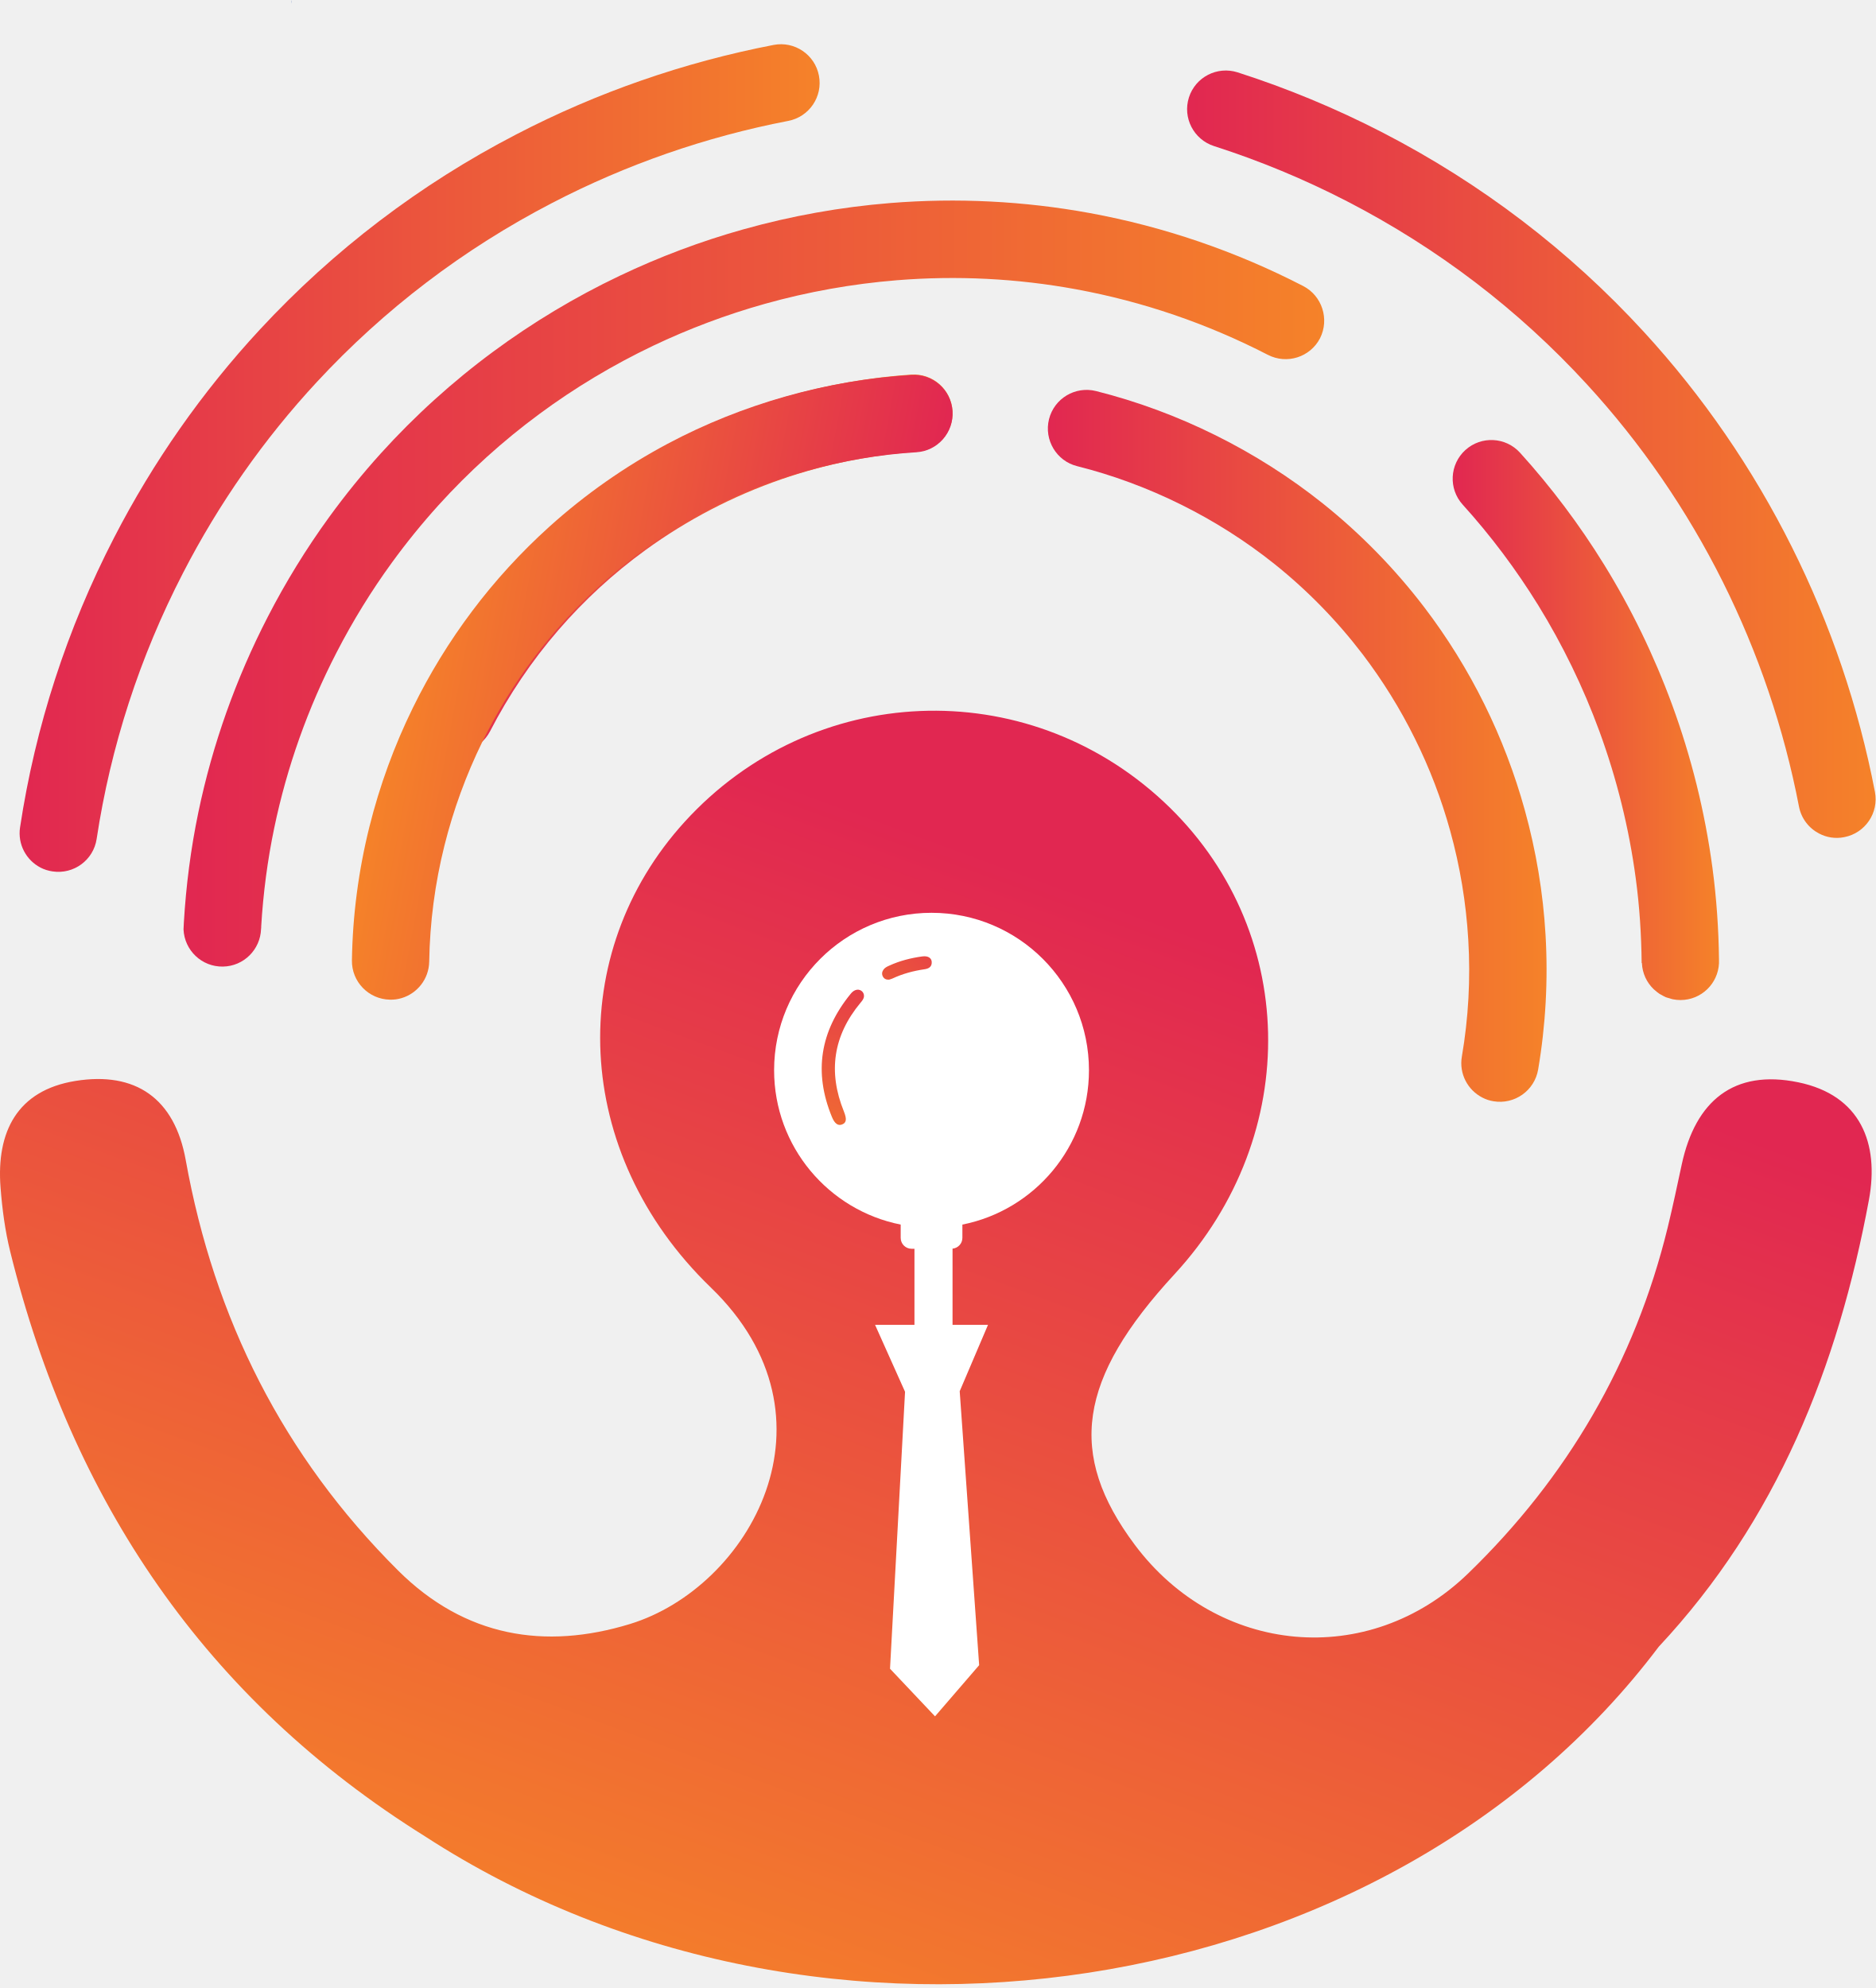
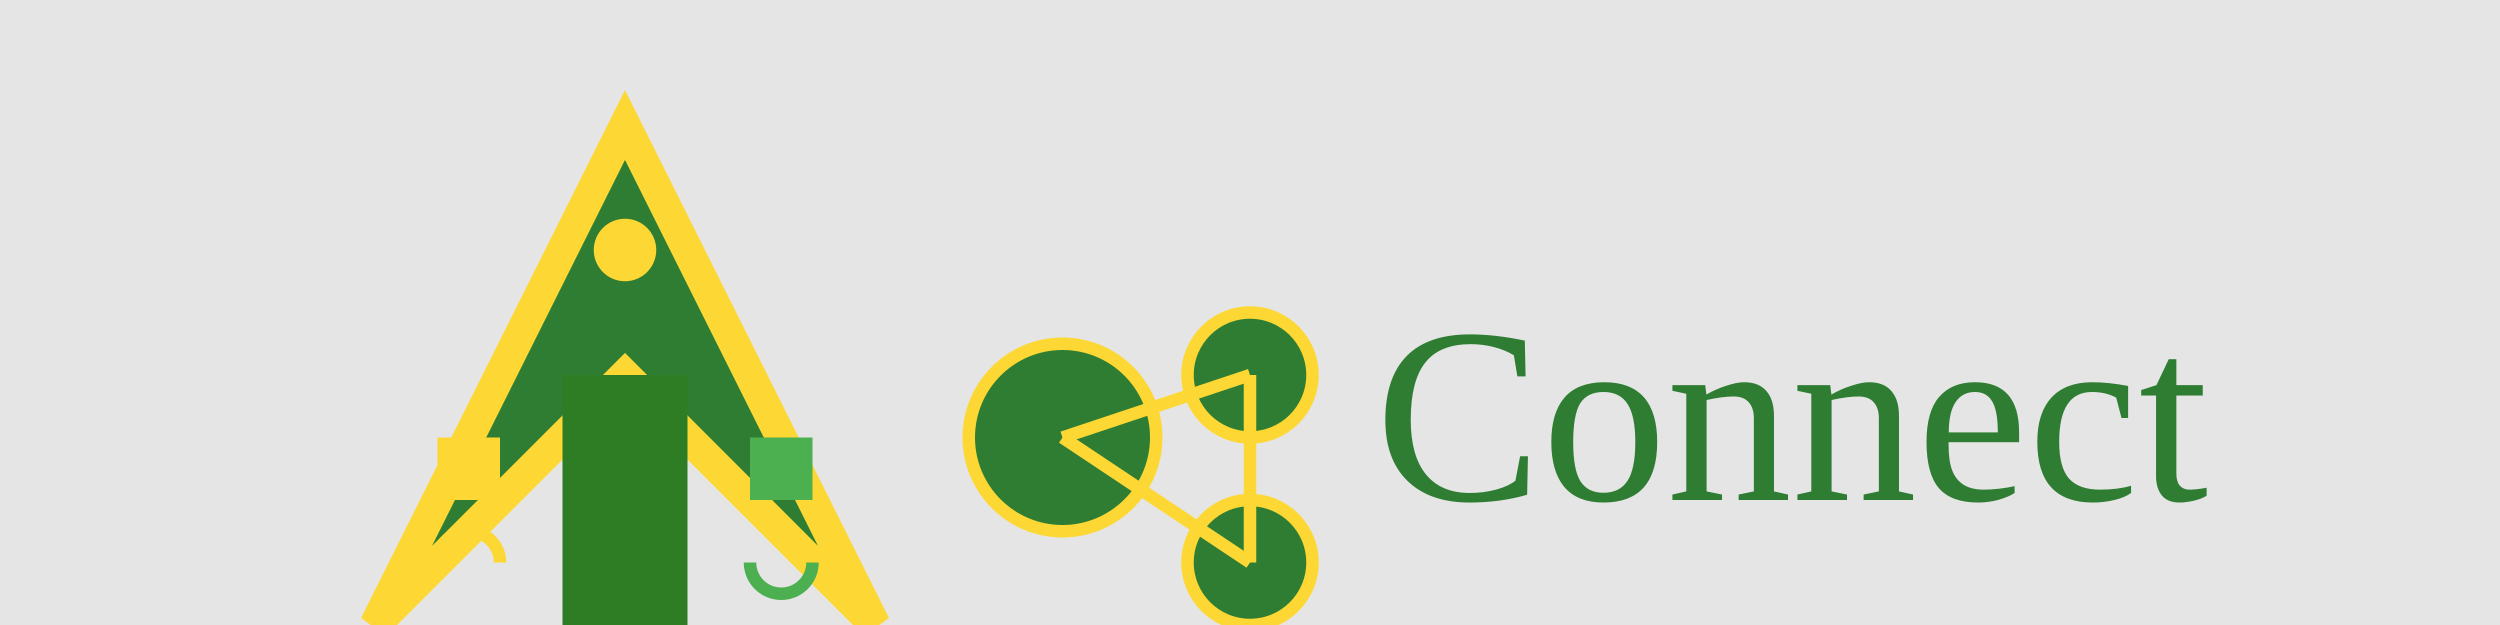
- <svg xmlns="http://www.w3.org/2000/svg" width="301" height="319" viewBox="0 0 301 319" fill="none">
-   <path d="M46.797 0.25C46.797 0.16 46.777 0.08 46.767 0C46.767 0.19 46.757 0.38 46.757 0.57C46.767 0.46 46.797 0.36 46.797 0.25Z" fill="url(#paint0_linear_4383_431416)" />
-   <path d="M288.537 173.67C278.177 171.53 272.037 176.68 269.847 186.82C269.117 190.2 268.407 193.6 267.587 196.96C262.307 218.58 251.447 237.11 235.557 252.49C219.587 267.94 195.317 265.59 182.077 247.88C171.187 233.31 172.957 221.26 188.447 204.47C209.137 182.05 208.377 148.85 186.727 128.66C164.557 107.99 130.317 109.41 109.867 131.86C90.647 152.96 91.667 184.98 114.047 206.59C135.767 227.57 120.207 254.73 101.087 260.59C87.437 264.77 74.587 262.68 63.867 252C45.447 233.65 34.377 211.61 29.797 186.13C28.017 176.23 21.727 171.9 12.107 173.45C2.757 174.96 -0.603 181.61 0.087 190.55C0.357 194 0.807 197.47 1.637 200.82C11.517 240.83 32.947 272.67 68.217 294.68C131.737 335.9 222.687 321.91 266.147 264.24C285.107 243.96 294.907 219.3 299.877 192.52C301.547 183.47 298.557 175.74 288.537 173.67Z" fill="url(#paint1_linear_4383_431416)" />
-   <path d="M291.897 133.76C290.267 132.92 289.017 131.36 288.647 129.41C286.237 116.89 282.117 104.75 276.417 93.34C270.637 81.79 263.307 71.12 254.617 61.66C243.627 49.68 230.677 39.8 216.117 32.29C209.257 28.75 202.087 25.78 194.787 23.44C191.527 22.38 189.727 18.9 190.767 15.63C191.817 12.36 195.307 10.57 198.577 11.61C206.527 14.16 214.337 17.4 221.807 21.25C237.667 29.43 251.787 40.2 263.767 53.26C273.237 63.58 281.227 75.2 287.517 87.79C293.727 100.21 298.207 113.42 300.837 127.06C301.487 130.43 299.277 133.68 295.917 134.33C294.487 134.62 293.087 134.38 291.897 133.76Z" fill="url(#paint2_linear_4383_431416)" />
-   <path d="M6.507 139.22C4.207 138.03 2.807 135.47 3.217 132.77C5.667 116.57 10.747 100.92 18.317 86.25C24.597 74.07 32.467 62.84 41.707 52.87C53.517 40.13 67.347 29.59 82.847 21.56C95.847 14.81 109.737 9.99 124.127 7.21C127.497 6.56 130.757 8.77 131.397 12.13C132.047 15.5 129.847 18.75 126.477 19.4C113.257 21.95 100.507 26.38 88.567 32.58C74.347 39.96 61.657 49.62 50.827 61.31C42.347 70.46 35.127 80.76 29.367 91.94C22.417 105.4 17.757 119.76 15.507 134.62C14.997 138.01 11.827 140.34 8.437 139.83C7.737 139.73 7.087 139.52 6.507 139.22Z" fill="url(#paint3_linear_4383_431416)" />
-   <path d="M70.247 120.03C67.197 118.46 66.007 114.71 67.577 111.66C71.037 104.94 75.287 98.66 80.187 92.99C84.957 87.47 90.367 82.5 96.287 78.2C103.947 72.64 112.387 68.25 121.357 65.16C129.387 62.39 137.747 60.69 146.207 60.11C149.627 59.88 152.587 62.46 152.827 65.88C153.057 69.3 150.477 72.26 147.057 72.5C139.687 73 132.407 74.48 125.417 76.89C117.597 79.59 110.257 83.41 103.587 88.25C98.447 91.98 93.737 96.31 89.597 101.1C85.337 106.03 81.647 111.5 78.627 117.35C77.037 120.41 73.297 121.6 70.247 120.03Z" fill="url(#paint4_linear_4383_431416)" />
-   <path d="M237.827 176.11C235.487 174.9 234.087 172.28 234.557 169.55C235.617 163.37 235.967 157.05 235.587 150.77C235.237 144.88 234.267 139.01 232.687 133.32C231.277 128.22 229.377 123.24 227.027 118.52C224.667 113.74 221.837 109.19 218.627 104.97C214.527 99.6 209.787 94.74 204.517 90.52C195.287 83.14 184.297 77.68 172.827 74.8C169.517 73.98 167.487 70.59 168.317 67.26C169.157 63.93 172.527 61.92 175.857 62.75C189.047 66.06 201.657 72.33 212.277 80.81C218.337 85.66 223.797 91.25 228.517 97.43C232.207 102.27 235.457 107.51 238.167 112.99C240.857 118.42 243.037 124.14 244.657 129.99C246.467 136.52 247.597 143.27 247.987 150.03C248.407 157.25 248.007 164.52 246.797 171.63C246.217 175.01 243.007 177.28 239.627 176.71C238.987 176.61 238.377 176.4 237.827 176.11Z" fill="url(#paint5_linear_4383_431416)" />
-   <path d="M209.087 45.89C198.267 40.31 186.747 36.37 174.867 34.19C164.337 32.26 153.567 31.72 142.847 32.58C134.907 33.22 126.987 34.64 119.317 36.79C112.487 38.7 105.787 41.22 99.397 44.27C92.277 47.66 85.467 51.75 79.147 56.42C72.617 61.24 66.557 66.73 61.117 72.74C58.187 75.98 55.397 79.42 52.817 82.97C49.157 88.01 45.837 93.4 42.967 98.98C37.847 108.91 34.097 119.45 31.837 130.3C30.617 136.14 29.847 142.11 29.497 148.09C29.477 148.44 29.467 148.79 29.447 149.14C29.597 152.5 32.377 155.16 35.767 155.1C39.107 155.05 41.777 152.37 41.887 149.07C41.887 148.97 41.917 148.87 41.917 148.76C41.917 148.74 41.907 148.72 41.907 148.7C42.227 143.36 42.917 138.04 44.007 132.83C46.037 123.08 49.407 113.6 54.017 104.67C56.607 99.65 59.587 94.8 62.887 90.27C65.207 87.08 67.717 83.99 70.347 81.08C75.237 75.68 80.687 70.75 86.557 66.42C92.237 62.22 98.367 58.55 104.777 55.49C110.537 52.75 116.567 50.48 122.707 48.76C129.617 46.82 136.737 45.55 143.887 44.97C153.527 44.19 163.207 44.68 172.667 46.42C183.347 48.38 193.697 51.92 203.437 56.94C206.487 58.51 210.227 57.32 211.807 54.27C213.337 51.21 212.137 47.46 209.087 45.89Z" fill="url(#paint6_linear_4383_431416)" />
-   <path d="M274.767 139.26C273.567 130.32 271.387 121.49 268.267 113.01C265.397 105.2 261.737 97.65 257.377 90.59C253.437 84.21 248.907 78.18 243.897 72.65C241.597 70.11 237.667 69.91 235.127 72.21C232.587 74.51 232.387 78.44 234.697 80.98C239.197 85.95 243.267 91.38 246.807 97.11C250.727 103.47 254.027 110.26 256.607 117.29C259.407 124.92 261.377 132.87 262.457 140.92C263.067 145.43 263.357 149.98 263.407 154.52L263.447 154.53C263.517 156.19 264.227 157.67 265.347 158.74C265.377 158.77 265.417 158.79 265.447 158.82C265.697 159.05 265.967 159.27 266.247 159.46C266.347 159.53 266.457 159.57 266.557 159.63C266.797 159.77 267.027 159.9 267.277 160.01C267.467 160.09 267.677 160.13 267.877 160.19C268.057 160.24 268.237 160.32 268.427 160.35C268.827 160.43 269.237 160.47 269.667 160.47C272.987 160.45 275.657 157.84 275.817 154.57C275.817 154.36 275.827 154.16 275.817 153.95C275.757 149.04 275.417 144.13 274.767 139.26Z" fill="url(#paint7_linear_4383_431416)" />
-   <path d="M64.437 160.16C66.957 159.41 68.817 157.09 68.867 154.31C68.967 148.04 69.787 141.77 71.317 135.66C72.747 129.94 74.787 124.35 77.387 119.04C79.717 114.29 82.507 109.75 85.677 105.53C88.877 101.27 92.497 97.31 96.437 93.77C101.457 89.24 107.017 85.34 112.967 82.17C123.407 76.62 135.217 73.29 147.017 72.57C150.427 72.38 153.047 69.42 152.837 65.99C152.627 62.57 149.687 59.96 146.257 60.17C132.687 60.99 119.127 64.82 107.137 71.2C100.287 74.85 93.887 79.33 88.117 84.54C83.597 88.62 79.437 93.16 75.757 98.06C72.117 102.9 68.917 108.12 66.247 113.57C63.257 119.66 60.917 126.08 59.277 132.65C57.527 139.67 56.577 146.88 56.467 154.1C56.407 157.53 59.147 160.35 62.577 160.41C63.207 160.43 63.837 160.34 64.437 160.16Z" fill="url(#paint8_linear_4383_431416)" />
-   <path d="M154.417 198.63V196.5C165.997 194.2 174.727 183.99 174.727 171.73C174.727 157.78 163.417 146.47 149.467 146.47C135.517 146.47 124.207 157.78 124.207 171.73C124.207 183.98 132.937 194.2 144.517 196.5V198.63C144.517 199.6 145.297 200.38 146.267 200.38H146.727V212.59H140.407L145.217 223.33L142.807 267.77L150.027 275.41L157.107 267.2L153.987 223.24L158.527 212.59H152.837V200.36C153.717 200.28 154.417 199.54 154.417 198.63Z" fill="white" />
-   <path d="M138.067 160.91C138.317 160.61 138.577 160.32 138.627 159.9C138.697 159.15 137.967 158.6 137.247 158.88C136.927 159 136.687 159.23 136.477 159.49C131.597 165.47 130.537 172.03 133.467 179.19C133.927 180.33 134.477 180.69 135.127 180.43C135.827 180.15 135.887 179.55 135.397 178.33C132.837 172 133.687 166.18 138.067 160.91Z" fill="url(#paint9_linear_4383_431416)" />
-   <path d="M147.987 153.47C146.137 153.72 144.347 154.18 142.657 154.96C142.297 155.12 141.947 155.29 141.727 155.63C141.497 155.98 141.467 156.36 141.677 156.73C141.877 157.07 142.187 157.22 142.647 157.2C142.787 157.15 142.997 157.11 143.187 157.02C144.827 156.25 146.547 155.79 148.337 155.53C149.037 155.43 149.547 155.13 149.497 154.33C149.447 153.69 148.857 153.35 147.987 153.47Z" fill="url(#paint10_linear_4383_431416)" />
-   <defs>
-     <linearGradient id="paint0_linear_4383_431416" x1="35.288" y1="0.282" x2="46.793" y2="0.282" gradientUnits="userSpaceOnUse">
-       <stop stop-color="#2DA17C" />
-       <stop offset="1" stop-color="#557ABC" />
-     </linearGradient>
-     <linearGradient id="paint1_linear_4383_431416" x1="168.86" y1="141.073" x2="101.045" y2="325.226" gradientUnits="userSpaceOnUse">
-       <stop stop-color="#E12751" />
-       <stop offset="1" stop-color="#F58229" />
-     </linearGradient>
-     <linearGradient id="paint2_linear_4383_431416" x1="190.461" y1="72.888" x2="300.95" y2="72.888" gradientUnits="userSpaceOnUse">
-       <stop stop-color="#E12751" />
-       <stop offset="1" stop-color="#F58229" />
-     </linearGradient>
-     <linearGradient id="paint3_linear_4383_431416" x1="3.142" y1="73.505" x2="131.506" y2="73.505" gradientUnits="userSpaceOnUse">
-       <stop stop-color="#E12751" />
-       <stop offset="1" stop-color="#F58229" />
-     </linearGradient>
-     <linearGradient id="paint4_linear_4383_431416" x1="66.883" y1="90.411" x2="152.835" y2="90.411" gradientUnits="userSpaceOnUse">
-       <stop stop-color="#E12751" />
-       <stop offset="1" stop-color="#F58229" />
-     </linearGradient>
-     <linearGradient id="paint5_linear_4383_431416" x1="168.139" y1="119.687" x2="248.155" y2="119.687" gradientUnits="userSpaceOnUse">
-       <stop stop-color="#E12751" />
-       <stop offset="1" stop-color="#F58229" />
-     </linearGradient>
-     <linearGradient id="paint6_linear_4383_431416" x1="29.42" y1="93.636" x2="212.455" y2="93.636" gradientUnits="userSpaceOnUse">
-       <stop stop-color="#E12751" />
-       <stop offset="1" stop-color="#F58229" />
-     </linearGradient>
-     <linearGradient id="paint7_linear_4383_431416" x1="233.098" y1="115.534" x2="275.83" y2="115.534" gradientUnits="userSpaceOnUse">
-       <stop stop-color="#E12751" />
-       <stop offset="1" stop-color="#F58229" />
-     </linearGradient>
-     <linearGradient id="paint8_linear_4383_431416" x1="143.349" y1="117.543" x2="64.71" y2="102.78" gradientUnits="userSpaceOnUse">
-       <stop stop-color="#E12751" />
-       <stop offset="1" stop-color="#F58229" />
-     </linearGradient>
-     <linearGradient id="paint9_linear_4383_431416" x1="140.683" y1="147.478" x2="129.177" y2="192.394" gradientUnits="userSpaceOnUse">
-       <stop stop-color="#E12751" />
-       <stop offset="1" stop-color="#F58229" />
-     </linearGradient>
-     <linearGradient id="paint10_linear_4383_431416" x1="158.279" y1="143.882" x2="128.966" y2="170.194" gradientUnits="userSpaceOnUse">
-       <stop stop-color="#E12751" />
-       <stop offset="1" stop-color="#F58229" />
-     </linearGradient>
-   </defs>
+ <svg xmlns="http://www.w3.org/2000/svg" width="200" height="50">
+   <rect width="100%" height="100%" fill="#e5e5e5" />
+   <g transform="translate(25, 5)">
+     <path d="M5 45 L 25 5 L 45 45 L 25 25 Z" fill="#2e7d32" stroke="#fdd835" stroke-width="2.5" />
+     <path d="M20 25 L 30 25 L 30 45 L 20 45 Z" fill="#2e7d25" />
+     <circle cx="25" cy="15" r="2.5" fill="#fdd835" />
+     <rect x="10" y="30" width="5" height="5" fill="#fdd835" />
+     <path d="M10 40 A 2.5 2.5 0 0 1 15 40" fill="none" stroke="#fdd835" stroke-width="1" />
+     <rect x="35" y="30" width="5" height="5" fill="#4caf50" />
+     <path d="M35 40 A 2.5 2.5 0 0 0 40 40" fill="none" stroke="#4caf50" stroke-width="1" />
+     <g transform="translate(50, 20)">
+       <circle cx="10" cy="10" r="7.5" fill="#2e7d32" stroke="#fdd835" stroke-width="1" />
+       <circle cx="25" cy="5" r="5" fill="#2e7d32" stroke="#fdd835" stroke-width="1" />
+       <circle cx="25" cy="20" r="5" fill="#2e7d32" stroke="#fdd835" stroke-width="1" />
+       <line x1="10" y1="10" x2="25" y2="5" stroke="#fdd835" stroke-width="1" />
+       <line x1="10" y1="10" x2="25" y2="20" stroke="#fdd835" stroke-width="1" />
+       <line x1="25" y1="5" x2="25" y2="20" stroke="#fdd835" stroke-width="1" />
+     </g>
+     <text x="85" y="35" font-size="20" fill="#2e7d32">Connect</text>
+   </g>
</svg>
